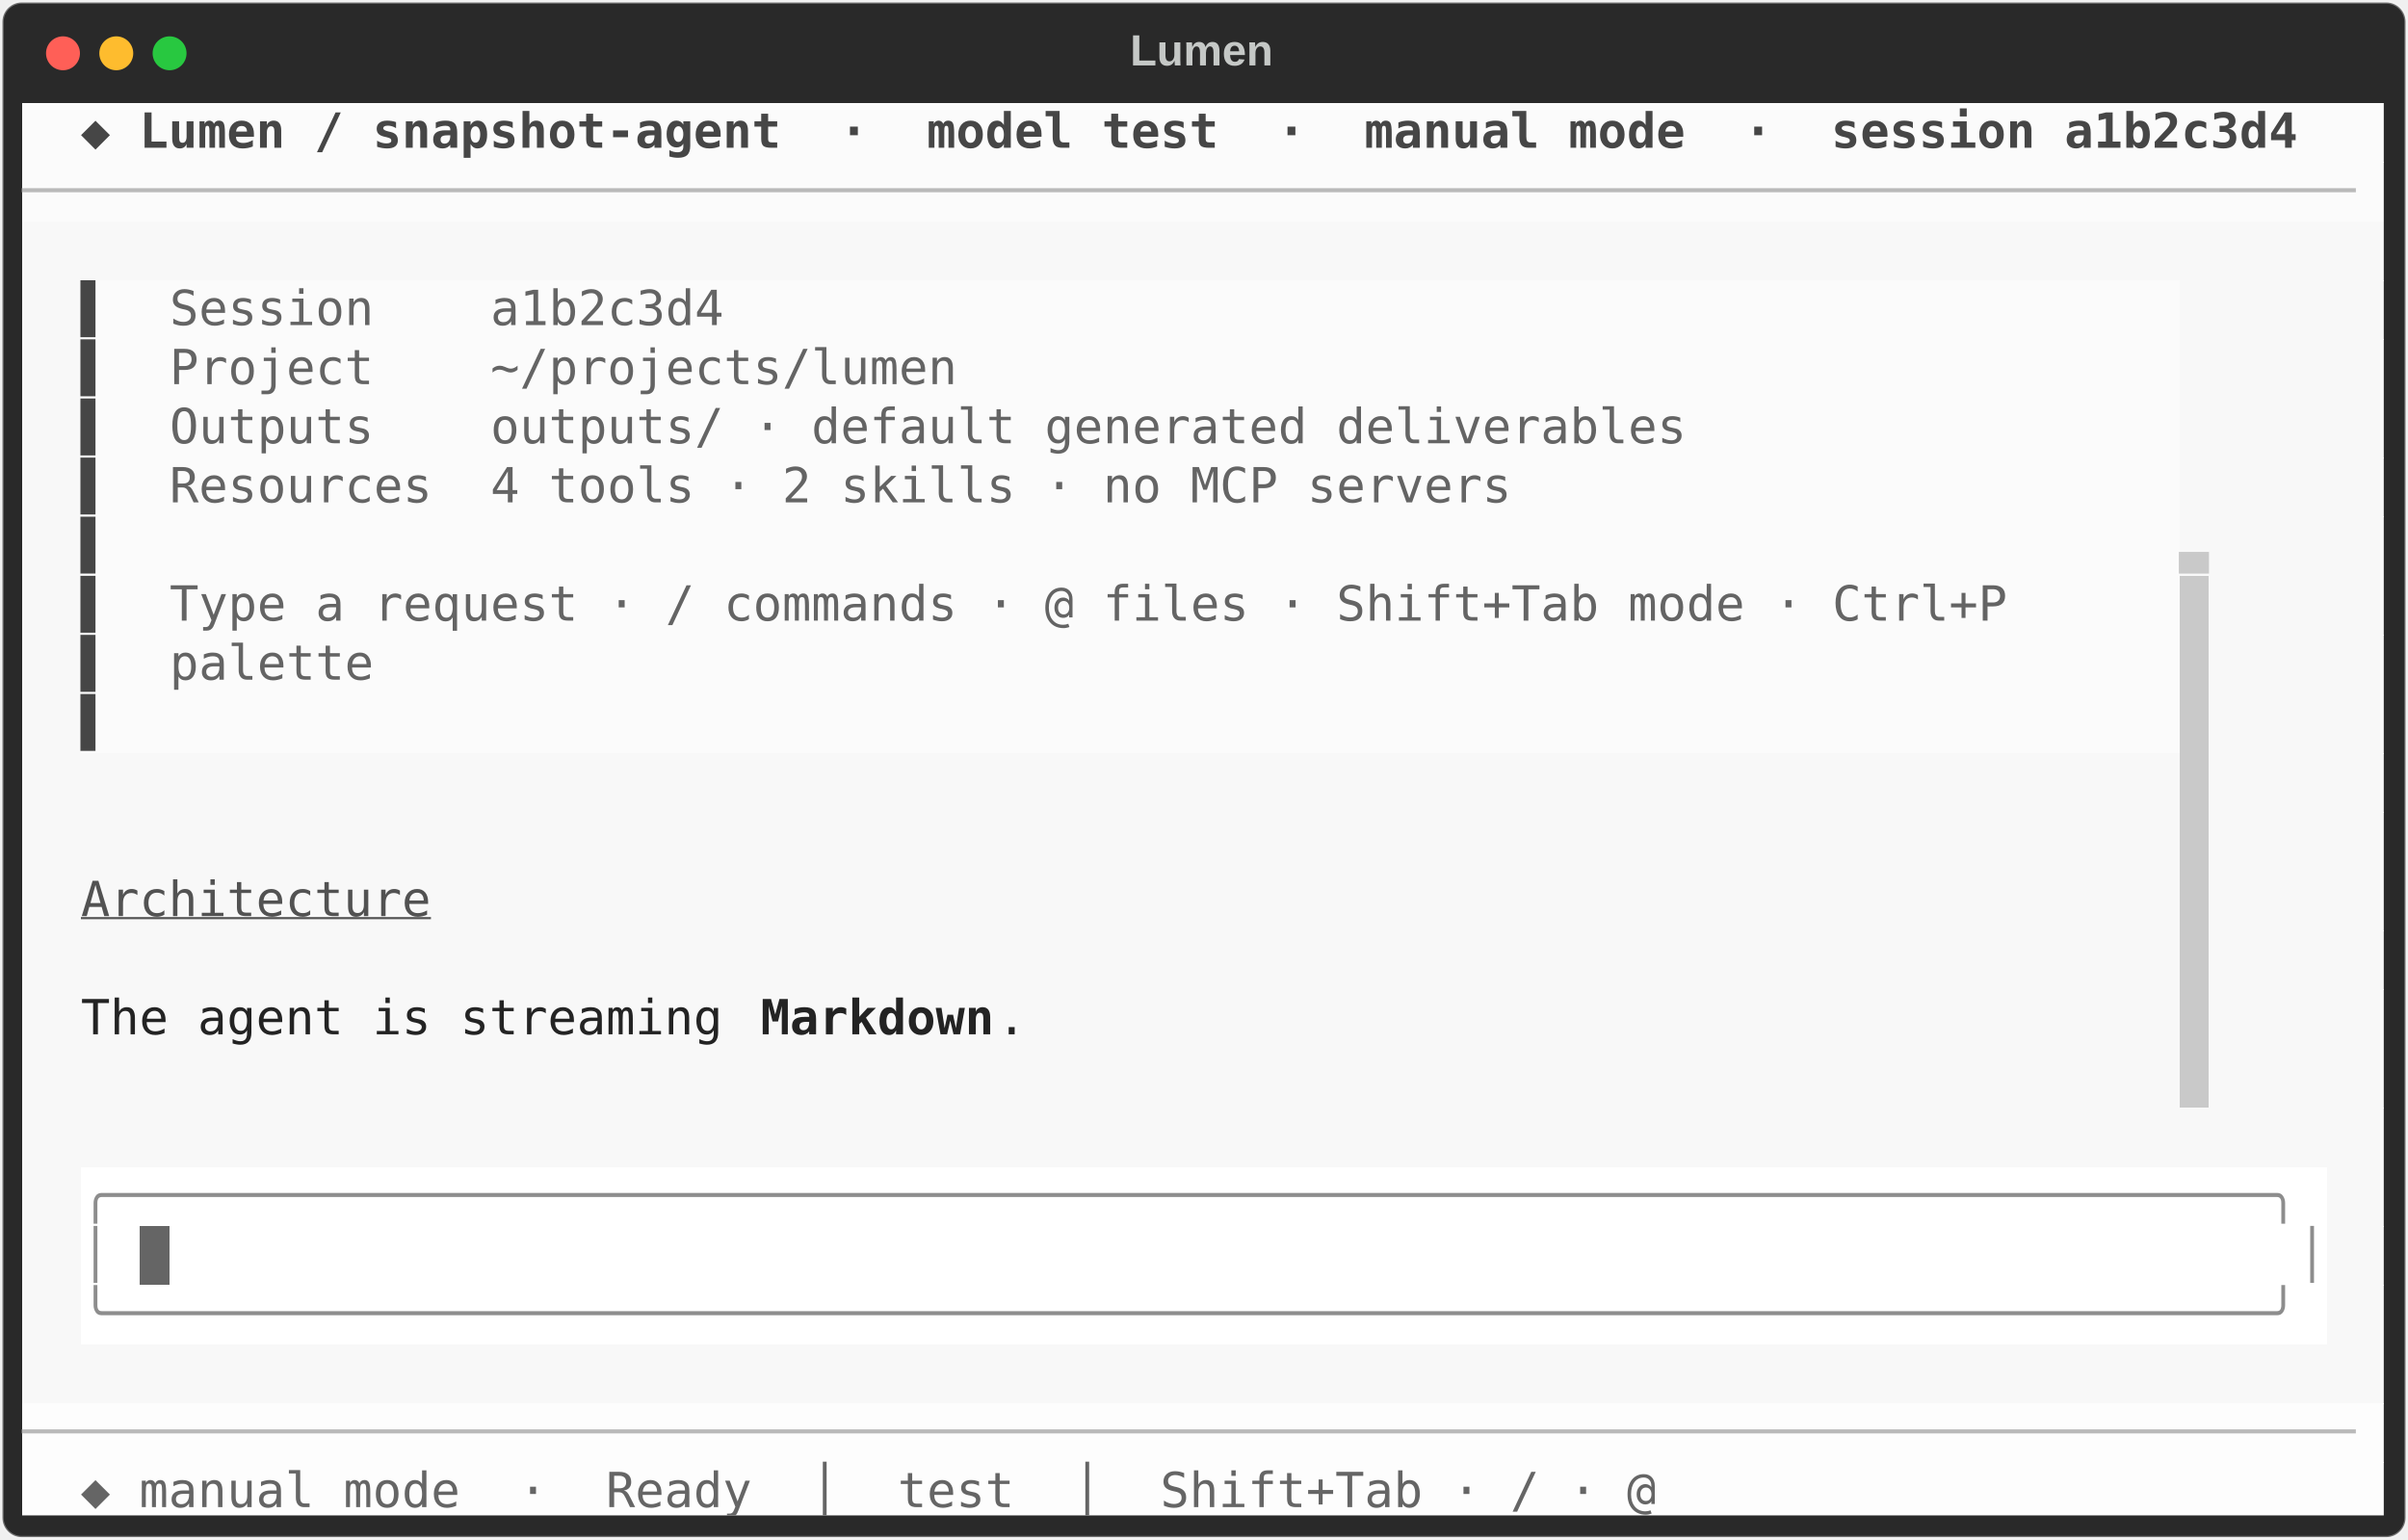
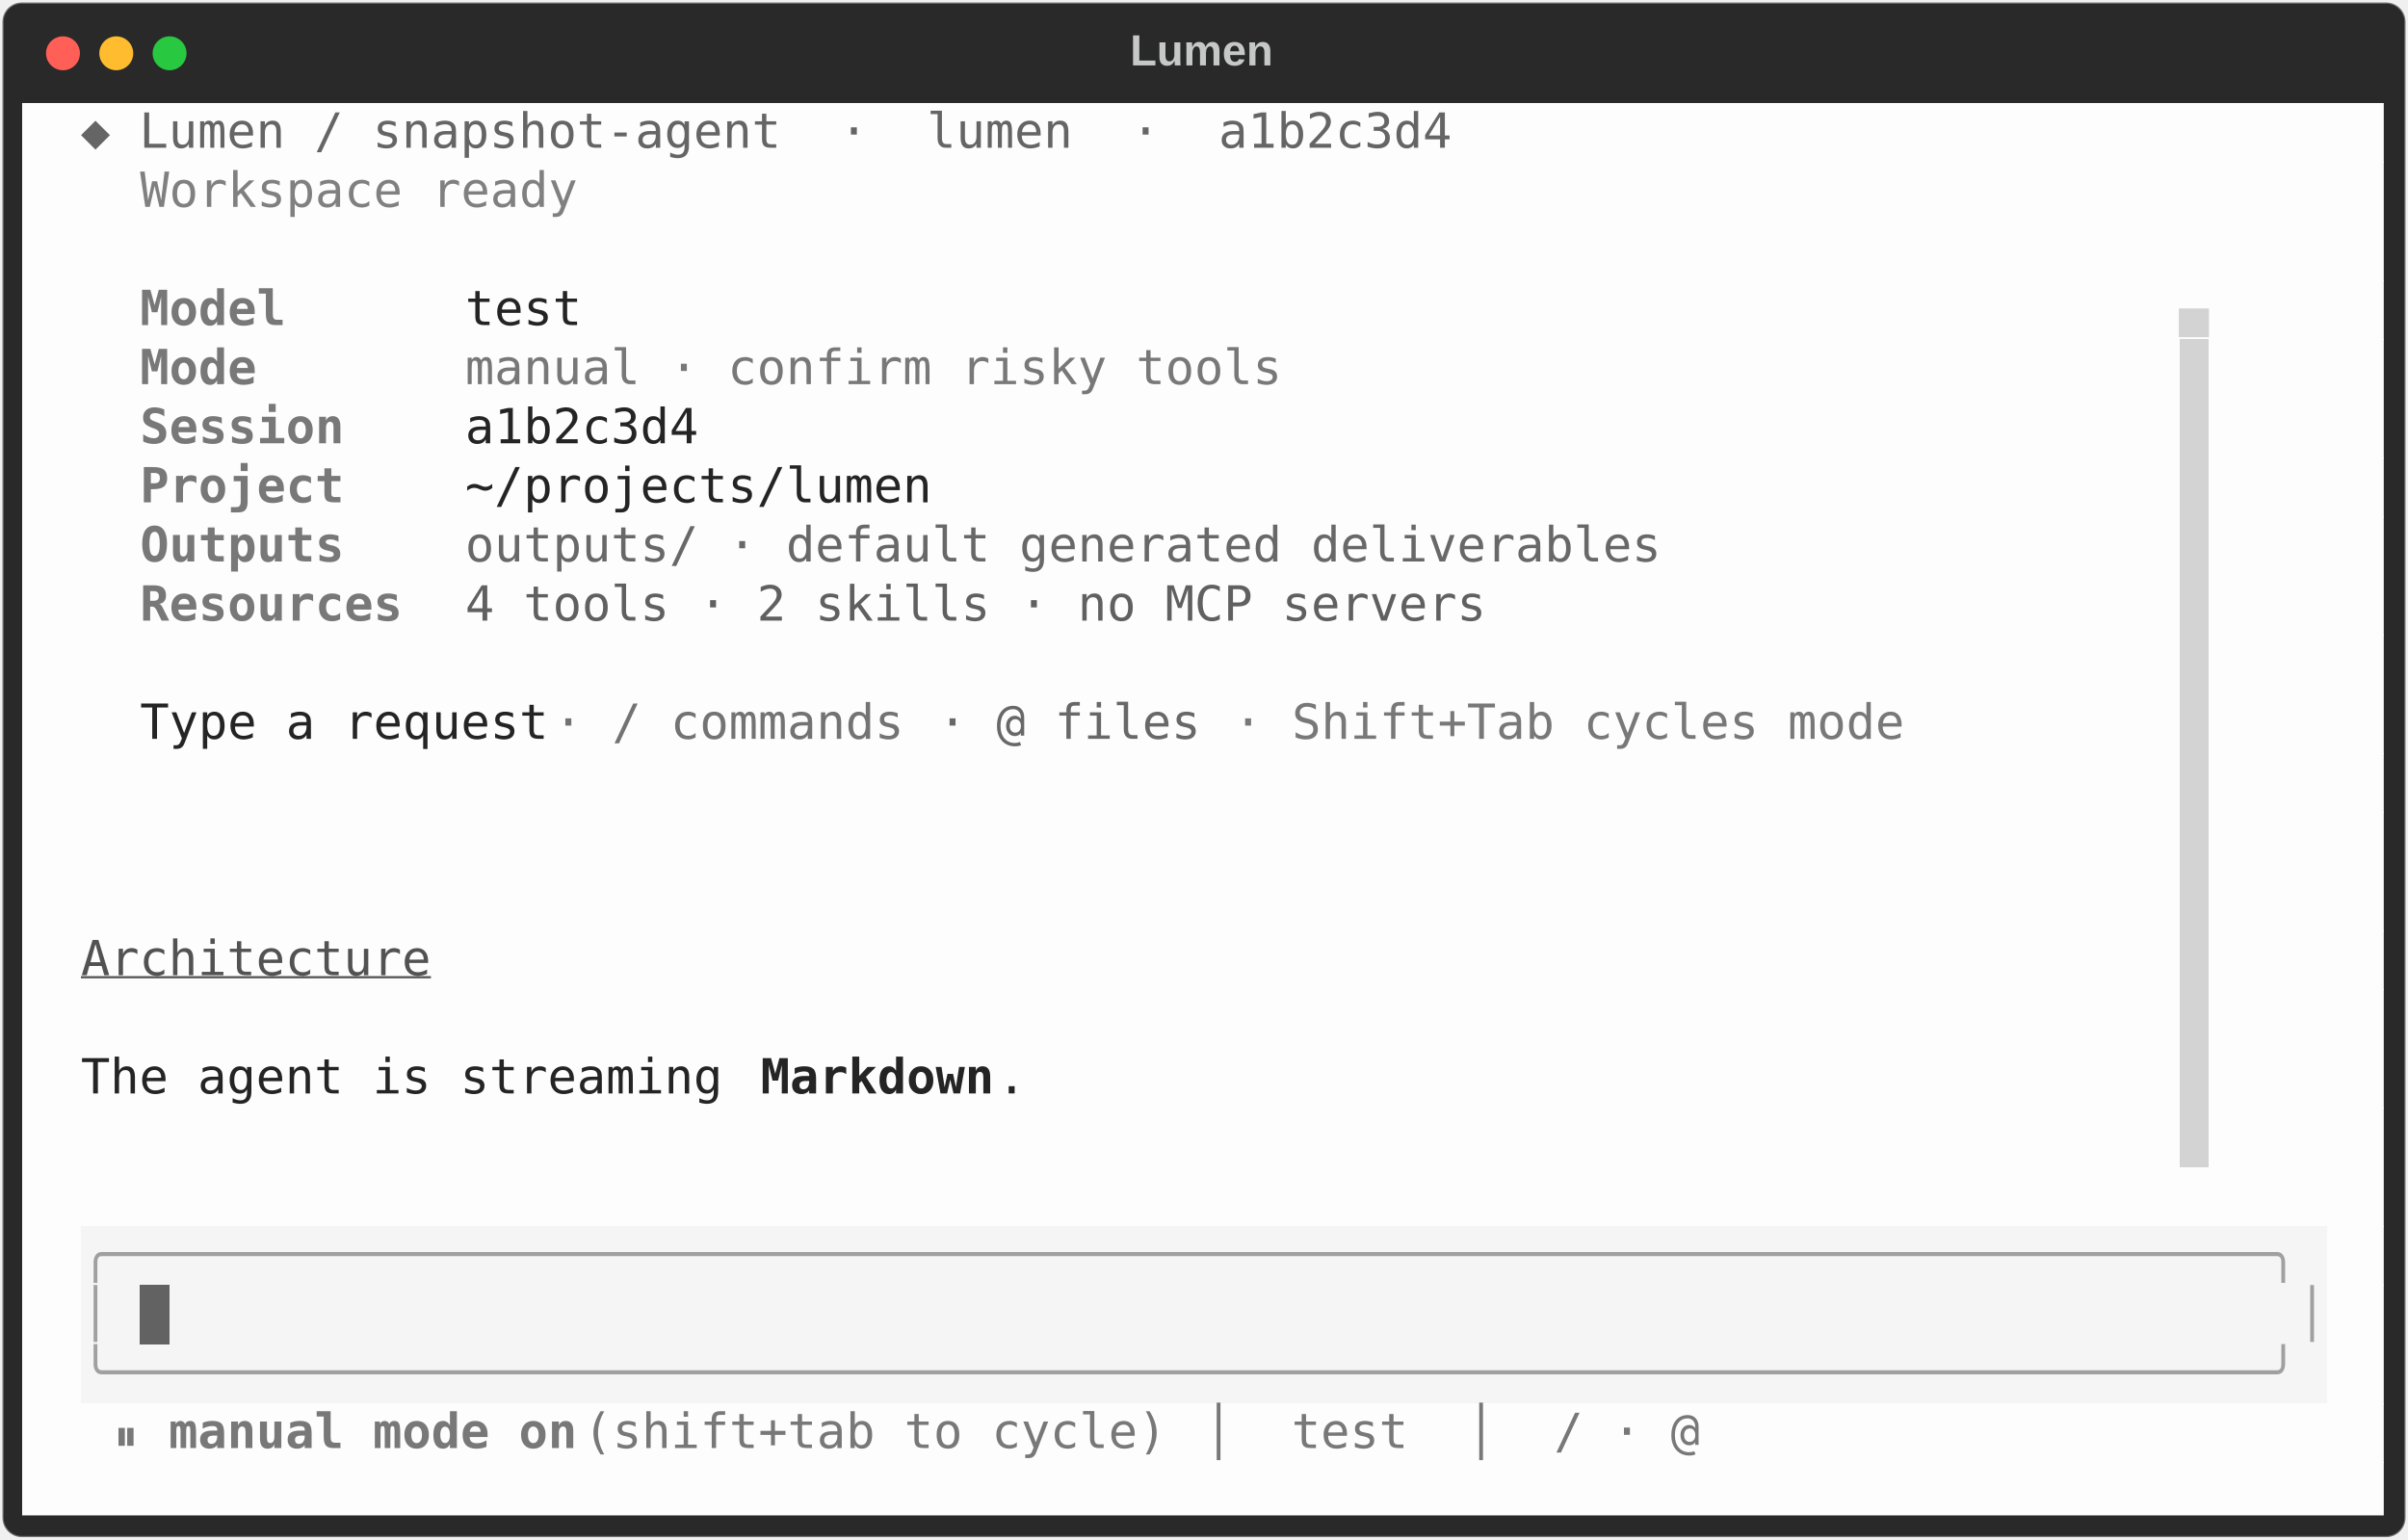
<svg xmlns="http://www.w3.org/2000/svg" class="rich-terminal" viewBox="0 0 994 635.6">
  <style>

    @font-face {
        font-family: "Fira Code";
        src: local("FiraCode-Regular"),
                url("https://cdnjs.cloudflare.com/ajax/libs/firacode/6.2.0/woff2/FiraCode-Regular.woff2") format("woff2"),
                url("https://cdnjs.cloudflare.com/ajax/libs/firacode/6.2.0/woff/FiraCode-Regular.woff") format("woff");
        font-style: normal;
        font-weight: 400;
    }
    @font-face {
        font-family: "Fira Code";
        src: local("FiraCode-Bold"),
                url("https://cdnjs.cloudflare.com/ajax/libs/firacode/6.2.0/woff2/FiraCode-Bold.woff2") format("woff2"),
                url("https://cdnjs.cloudflare.com/ajax/libs/firacode/6.2.0/woff/FiraCode-Bold.woff") format("woff");
        font-style: bold;
        font-weight: 700;
    }

    .terminal-matrix {
        font-family: Fira Code, monospace;
        font-size: 20px;
        line-height: 24.4px;
        font-variant-east-asian: full-width;
    }

    .terminal-title {
        font-size: 18px;
        font-weight: bold;
        font-family: arial;
    }

    .terminal-r1 { fill: #c5c8c6 }
- .terminal-r2 { fill: #464646;font-weight: bold }
- .terminal-r3 { fill: #b9b9b9 }
- .terminal-r4 { fill: #464646 }
- .terminal-r5 { fill: #646464 }
- .terminal-r6 { fill: #232323 }
- .terminal-r7 { fill: #c9c9c9 }
- .terminal-r8 { fill: #f8f8f8 }
- .terminal-r9 { fill: #525252;text-decoration: underline; }
- .terminal-r10 { fill: #232323;font-weight: bold }
- .terminal-r11 { fill: #8d8d8d }
- .terminal-r12 { fill: #efefef }
- .terminal-r13 { fill: #212121 }
- .terminal-r14 { fill: #656565 }
+ .terminal-r2 { fill: #656565 }
+ .terminal-r3 { fill: #808080 }
+ .terminal-r4 { fill: #242424 }
+ .terminal-r5 { fill: #787878;font-weight: bold }
+ .terminal-r6 { fill: #d3d3d3 }
+ .terminal-r7 { fill: #787878 }
+ .terminal-r8 { fill: #fdfdfd }
+ .terminal-r9 { fill: #686868 }
+ .terminal-r10 { fill: #606060 }
+ .terminal-r11 { fill: #737373 }
+ .terminal-r12 { fill: #525252;text-decoration: underline; }
+ .terminal-r13 { fill: #242424;font-weight: bold }
+ .terminal-r14 { fill: #a0a0a0 }
+ .terminal-r15 { fill: #efefef }
+ .terminal-r16 { fill: #1f1f1f }
    </style>
  <defs>
    <clipPath id="terminal-clip-terminal">
      <rect x="0" y="0" width="975.0" height="584.6" />
    </clipPath>
    <clipPath id="terminal-line-0">
      <rect x="0" y="1.5" width="976" height="24.65" />
    </clipPath>
    <clipPath id="terminal-line-1">
      <rect x="0" y="25.9" width="976" height="24.65" />
    </clipPath>
    <clipPath id="terminal-line-2">
      <rect x="0" y="50.3" width="976" height="24.65" />
    </clipPath>
    <clipPath id="terminal-line-3">
      <rect x="0" y="74.7" width="976" height="24.65" />
    </clipPath>
    <clipPath id="terminal-line-4">
      <rect x="0" y="99.1" width="976" height="24.65" />
    </clipPath>
    <clipPath id="terminal-line-5">
      <rect x="0" y="123.5" width="976" height="24.65" />
    </clipPath>
    <clipPath id="terminal-line-6">
      <rect x="0" y="147.9" width="976" height="24.65" />
    </clipPath>
    <clipPath id="terminal-line-7">
      <rect x="0" y="172.3" width="976" height="24.65" />
    </clipPath>
    <clipPath id="terminal-line-8">
      <rect x="0" y="196.7" width="976" height="24.65" />
    </clipPath>
    <clipPath id="terminal-line-9">
      <rect x="0" y="221.1" width="976" height="24.65" />
    </clipPath>
    <clipPath id="terminal-line-10">
      <rect x="0" y="245.5" width="976" height="24.65" />
    </clipPath>
    <clipPath id="terminal-line-11">
      <rect x="0" y="269.9" width="976" height="24.65" />
    </clipPath>
    <clipPath id="terminal-line-12">
      <rect x="0" y="294.3" width="976" height="24.65" />
    </clipPath>
    <clipPath id="terminal-line-13">
      <rect x="0" y="318.7" width="976" height="24.65" />
    </clipPath>
    <clipPath id="terminal-line-14">
      <rect x="0" y="343.1" width="976" height="24.65" />
    </clipPath>
    <clipPath id="terminal-line-15">
      <rect x="0" y="367.5" width="976" height="24.65" />
    </clipPath>
    <clipPath id="terminal-line-16">
      <rect x="0" y="391.9" width="976" height="24.65" />
    </clipPath>
    <clipPath id="terminal-line-17">
      <rect x="0" y="416.3" width="976" height="24.65" />
    </clipPath>
    <clipPath id="terminal-line-18">
      <rect x="0" y="440.7" width="976" height="24.65" />
    </clipPath>
    <clipPath id="terminal-line-19">
      <rect x="0" y="465.1" width="976" height="24.65" />
    </clipPath>
    <clipPath id="terminal-line-20">
      <rect x="0" y="489.5" width="976" height="24.65" />
    </clipPath>
    <clipPath id="terminal-line-21">
      <rect x="0" y="513.9" width="976" height="24.65" />
    </clipPath>
    <clipPath id="terminal-line-22">
      <rect x="0" y="538.3" width="976" height="24.65" />
    </clipPath>
  </defs>
  <rect fill="#292929" stroke="rgba(255,255,255,0.35)" stroke-width="1" x="1" y="1" width="992" height="633.6" rx="8" />
  <text class="terminal-title" fill="#c5c8c6" text-anchor="middle" x="496" y="27">Lumen</text>
  <g transform="translate(26,22)">
    <circle cx="0" cy="0" r="7" fill="#ff5f57" />
    <circle cx="22" cy="0" r="7" fill="#febc2e" />
    <circle cx="44" cy="0" r="7" fill="#28c840" />
  </g>
  <g transform="translate(9, 41)" clip-path="url(#terminal-clip-terminal)">
-     <rect fill="#fbfbfb" x="0" y="1.5" width="24.4" height="24.65" shape-rendering="crispEdges" />
-     <rect fill="#fbfbfb" x="24.4" y="1.5" width="927.2" height="24.65" shape-rendering="crispEdges" />
-     <rect fill="#fbfbfb" x="951.6" y="1.5" width="24.4" height="24.65" shape-rendering="crispEdges" />
-     <rect fill="#fbfbfb" x="0" y="25.9" width="976" height="24.65" shape-rendering="crispEdges" />
-     <rect fill="#f8f8f8" x="0" y="50.3" width="976" height="24.65" shape-rendering="crispEdges" />
-     <rect fill="#f8f8f8" x="0" y="74.7" width="24.4" height="24.65" shape-rendering="crispEdges" />
-     <rect fill="#fbfbfb" x="24.4" y="74.7" width="12.2" height="24.65" shape-rendering="crispEdges" />
-     <rect fill="#fbfbfb" x="36.6" y="74.7" width="24.4" height="24.65" shape-rendering="crispEdges" />
-     <rect fill="#fbfbfb" x="61" y="74.7" width="231.8" height="24.65" shape-rendering="crispEdges" />
-     <rect fill="#fbfbfb" x="292.8" y="74.7" width="597.8" height="24.65" shape-rendering="crispEdges" />
-     <rect fill="#f8f8f8" x="890.6" y="74.7" width="12.2" height="24.65" shape-rendering="crispEdges" />
-     <rect fill="#f8f8f8" x="902.8" y="74.7" width="73.2" height="24.65" shape-rendering="crispEdges" />
-     <rect fill="#f8f8f8" x="0" y="99.1" width="24.4" height="24.65" shape-rendering="crispEdges" />
-     <rect fill="#fbfbfb" x="24.4" y="99.1" width="12.2" height="24.65" shape-rendering="crispEdges" />
-     <rect fill="#fbfbfb" x="36.6" y="99.1" width="24.4" height="24.65" shape-rendering="crispEdges" />
-     <rect fill="#fbfbfb" x="61" y="99.1" width="329.4" height="24.65" shape-rendering="crispEdges" />
-     <rect fill="#fbfbfb" x="390.4" y="99.1" width="500.2" height="24.65" shape-rendering="crispEdges" />
-     <rect fill="#f8f8f8" x="890.6" y="99.1" width="12.2" height="24.65" shape-rendering="crispEdges" />
-     <rect fill="#f8f8f8" x="902.8" y="99.1" width="73.2" height="24.65" shape-rendering="crispEdges" />
-     <rect fill="#f8f8f8" x="0" y="123.5" width="24.4" height="24.65" shape-rendering="crispEdges" />
-     <rect fill="#fbfbfb" x="24.4" y="123.5" width="12.2" height="24.65" shape-rendering="crispEdges" />
-     <rect fill="#fbfbfb" x="36.6" y="123.5" width="24.4" height="24.65" shape-rendering="crispEdges" />
-     <rect fill="#fbfbfb" x="61" y="123.5" width="634.4" height="24.65" shape-rendering="crispEdges" />
-     <rect fill="#fbfbfb" x="695.4" y="123.5" width="195.2" height="24.65" shape-rendering="crispEdges" />
-     <rect fill="#f8f8f8" x="890.6" y="123.5" width="12.2" height="24.65" shape-rendering="crispEdges" />
-     <rect fill="#f8f8f8" x="902.8" y="123.5" width="73.2" height="24.65" shape-rendering="crispEdges" />
-     <rect fill="#f8f8f8" x="0" y="147.9" width="24.4" height="24.65" shape-rendering="crispEdges" />
-     <rect fill="#fbfbfb" x="24.4" y="147.9" width="12.2" height="24.65" shape-rendering="crispEdges" />
-     <rect fill="#fbfbfb" x="36.6" y="147.9" width="24.4" height="24.65" shape-rendering="crispEdges" />
-     <rect fill="#fbfbfb" x="61" y="147.9" width="561.2" height="24.65" shape-rendering="crispEdges" />
-     <rect fill="#fbfbfb" x="622.2" y="147.9" width="268.4" height="24.65" shape-rendering="crispEdges" />
-     <rect fill="#f8f8f8" x="890.6" y="147.9" width="12.2" height="24.65" shape-rendering="crispEdges" />
-     <rect fill="#f8f8f8" x="902.8" y="147.9" width="73.2" height="24.65" shape-rendering="crispEdges" />
-     <rect fill="#f8f8f8" x="0" y="172.3" width="24.4" height="24.65" shape-rendering="crispEdges" />
-     <rect fill="#fbfbfb" x="24.4" y="172.3" width="12.2" height="24.65" shape-rendering="crispEdges" />
-     <rect fill="#fbfbfb" x="36.6" y="172.3" width="24.4" height="24.65" shape-rendering="crispEdges" />
-     <rect fill="#fbfbfb" x="61" y="172.3" width="0" height="24.65" shape-rendering="crispEdges" />
-     <rect fill="#fbfbfb" x="61" y="172.3" width="829.6" height="24.65" shape-rendering="crispEdges" />
-     <rect fill="#f8f8f8" x="890.6" y="172.3" width="12.2" height="24.65" shape-rendering="crispEdges" />
-     <rect fill="#f8f8f8" x="902.8" y="172.3" width="73.2" height="24.65" shape-rendering="crispEdges" />
-     <rect fill="#f8f8f8" x="0" y="196.7" width="24.4" height="24.65" shape-rendering="crispEdges" />
-     <rect fill="#fbfbfb" x="24.4" y="196.7" width="12.2" height="24.65" shape-rendering="crispEdges" />
-     <rect fill="#fbfbfb" x="36.6" y="196.7" width="24.4" height="24.65" shape-rendering="crispEdges" />
-     <rect fill="#fbfbfb" x="61" y="196.7" width="768.6" height="24.65" shape-rendering="crispEdges" />
-     <rect fill="#fbfbfb" x="829.6" y="196.7" width="61" height="24.65" shape-rendering="crispEdges" />
-     <rect fill="#c9c9c9" x="890.6" y="196.7" width="12.2" height="24.65" shape-rendering="crispEdges" />
-     <rect fill="#f8f8f8" x="902.8" y="196.7" width="73.2" height="24.65" shape-rendering="crispEdges" />
-     <rect fill="#f8f8f8" x="0" y="221.1" width="24.4" height="24.65" shape-rendering="crispEdges" />
-     <rect fill="#fbfbfb" x="24.4" y="221.1" width="12.2" height="24.65" shape-rendering="crispEdges" />
-     <rect fill="#fbfbfb" x="36.6" y="221.1" width="24.4" height="24.65" shape-rendering="crispEdges" />
-     <rect fill="#fbfbfb" x="61" y="221.1" width="85.4" height="24.65" shape-rendering="crispEdges" />
-     <rect fill="#fbfbfb" x="146.4" y="221.1" width="744.2" height="24.65" shape-rendering="crispEdges" />
-     <rect fill="#c9c9c9" x="890.6" y="221.1" width="12.2" height="24.65" shape-rendering="crispEdges" />
-     <rect fill="#f8f8f8" x="902.8" y="221.1" width="73.2" height="24.65" shape-rendering="crispEdges" />
-     <rect fill="#f8f8f8" x="0" y="245.5" width="24.4" height="24.65" shape-rendering="crispEdges" />
-     <rect fill="#fbfbfb" x="24.4" y="245.5" width="12.2" height="24.65" shape-rendering="crispEdges" />
-     <rect fill="#fbfbfb" x="36.6" y="245.5" width="854" height="24.65" shape-rendering="crispEdges" />
-     <rect fill="#c9c9c9" x="890.6" y="245.5" width="12.2" height="24.65" shape-rendering="crispEdges" />
-     <rect fill="#f8f8f8" x="902.8" y="245.5" width="73.2" height="24.65" shape-rendering="crispEdges" />
-     <rect fill="#f8f8f8" x="0" y="269.9" width="890.6" height="24.65" shape-rendering="crispEdges" />
-     <rect fill="#c9c9c9" x="890.6" y="269.9" width="12.2" height="24.65" shape-rendering="crispEdges" />
-     <rect fill="#f8f8f8" x="902.8" y="269.9" width="73.2" height="24.65" shape-rendering="crispEdges" />
-     <rect fill="#f8f8f8" x="0" y="294.3" width="890.6" height="24.65" shape-rendering="crispEdges" />
-     <rect fill="#c9c9c9" x="890.6" y="294.3" width="12.2" height="24.65" shape-rendering="crispEdges" />
-     <rect fill="#f8f8f8" x="902.8" y="294.3" width="73.2" height="24.65" shape-rendering="crispEdges" />
-     <rect fill="#f8f8f8" x="0" y="318.7" width="24.4" height="24.65" shape-rendering="crispEdges" />
-     <rect fill="#f8f8f8" x="24.4" y="318.7" width="146.4" height="24.65" shape-rendering="crispEdges" />
-     <rect fill="#f8f8f8" x="170.8" y="318.7" width="719.8" height="24.65" shape-rendering="crispEdges" />
-     <rect fill="#c9c9c9" x="890.6" y="318.7" width="12.2" height="24.65" shape-rendering="crispEdges" />
-     <rect fill="#f8f8f8" x="902.8" y="318.7" width="73.2" height="24.65" shape-rendering="crispEdges" />
-     <rect fill="#f8f8f8" x="0" y="343.1" width="890.6" height="24.65" shape-rendering="crispEdges" />
-     <rect fill="#c9c9c9" x="890.6" y="343.1" width="12.2" height="24.65" shape-rendering="crispEdges" />
-     <rect fill="#f8f8f8" x="902.8" y="343.1" width="73.2" height="24.65" shape-rendering="crispEdges" />
-     <rect fill="#f8f8f8" x="0" y="367.5" width="24.4" height="24.65" shape-rendering="crispEdges" />
-     <rect fill="#f8f8f8" x="24.4" y="367.5" width="280.6" height="24.65" shape-rendering="crispEdges" />
-     <rect fill="#f8f8f8" x="305" y="367.5" width="97.6" height="24.65" shape-rendering="crispEdges" />
-     <rect fill="#f8f8f8" x="402.6" y="367.5" width="488" height="24.65" shape-rendering="crispEdges" />
-     <rect fill="#c9c9c9" x="890.6" y="367.5" width="12.2" height="24.65" shape-rendering="crispEdges" />
-     <rect fill="#f8f8f8" x="902.8" y="367.5" width="73.2" height="24.65" shape-rendering="crispEdges" />
-     <rect fill="#f8f8f8" x="0" y="391.9" width="890.6" height="24.65" shape-rendering="crispEdges" />
-     <rect fill="#c9c9c9" x="890.6" y="391.9" width="12.2" height="24.65" shape-rendering="crispEdges" />
-     <rect fill="#f8f8f8" x="902.8" y="391.9" width="73.2" height="24.65" shape-rendering="crispEdges" />
-     <rect fill="#f8f8f8" x="0" y="416.3" width="976" height="24.65" shape-rendering="crispEdges" />
-     <rect fill="#f8f8f8" x="0" y="440.7" width="24.4" height="24.65" shape-rendering="crispEdges" />
-     <rect fill="#ffffff" x="24.4" y="440.7" width="927.2" height="24.65" shape-rendering="crispEdges" />
-     <rect fill="#f8f8f8" x="951.6" y="440.7" width="24.4" height="24.65" shape-rendering="crispEdges" />
-     <rect fill="#f8f8f8" x="0" y="465.1" width="24.4" height="24.65" shape-rendering="crispEdges" />
-     <rect fill="#ffffff" x="24.4" y="465.1" width="12.2" height="24.65" shape-rendering="crispEdges" />
-     <rect fill="#ffffff" x="36.6" y="465.1" width="12.2" height="24.65" shape-rendering="crispEdges" />
-     <rect fill="#656565" x="48.8" y="465.1" width="12.2" height="24.65" shape-rendering="crispEdges" />
-     <rect fill="#ffffff" x="61" y="465.1" width="866.2" height="24.65" shape-rendering="crispEdges" />
-     <rect fill="#ffffff" x="927.2" y="465.1" width="12.2" height="24.65" shape-rendering="crispEdges" />
-     <rect fill="#ffffff" x="939.4" y="465.1" width="12.2" height="24.65" shape-rendering="crispEdges" />
-     <rect fill="#f8f8f8" x="951.6" y="465.1" width="24.4" height="24.65" shape-rendering="crispEdges" />
-     <rect fill="#f8f8f8" x="0" y="489.5" width="24.4" height="24.65" shape-rendering="crispEdges" />
-     <rect fill="#ffffff" x="24.4" y="489.5" width="927.2" height="24.65" shape-rendering="crispEdges" />
-     <rect fill="#f8f8f8" x="951.6" y="489.5" width="24.4" height="24.65" shape-rendering="crispEdges" />
-     <rect fill="#f8f8f8" x="0" y="513.9" width="976" height="24.65" shape-rendering="crispEdges" />
-     <rect fill="#fdfdfd" x="0" y="538.3" width="976" height="24.65" shape-rendering="crispEdges" />
-     <rect fill="#fdfdfd" x="0" y="562.7" width="24.4" height="24.65" shape-rendering="crispEdges" />
-     <rect fill="#fdfdfd" x="24.4" y="562.7" width="658.8" height="24.65" shape-rendering="crispEdges" />
-     <rect fill="#fdfdfd" x="683.2" y="562.7" width="292.8" height="24.65" shape-rendering="crispEdges" />
+     <rect fill="#fdfdfd" x="0" y="1.5" width="24.4" height="24.65" shape-rendering="crispEdges" />
+     <rect fill="#fdfdfd" x="24.4" y="1.5" width="573.4" height="24.65" shape-rendering="crispEdges" />
+     <rect fill="#fdfdfd" x="597.8" y="1.5" width="378.2" height="24.65" shape-rendering="crispEdges" />
+     <rect fill="#fdfdfd" x="0" y="25.9" width="48.8" height="24.65" shape-rendering="crispEdges" />
+     <rect fill="#fdfdfd" x="48.8" y="25.9" width="183" height="24.65" shape-rendering="crispEdges" />
+     <rect fill="#fdfdfd" x="231.8" y="25.9" width="658.8" height="24.65" shape-rendering="crispEdges" />
+     <rect fill="#fdfdfd" x="890.6" y="25.9" width="12.2" height="24.65" shape-rendering="crispEdges" />
+     <rect fill="#fdfdfd" x="902.8" y="25.9" width="73.2" height="24.65" shape-rendering="crispEdges" />
+     <rect fill="#fdfdfd" x="0" y="50.3" width="48.8" height="24.65" shape-rendering="crispEdges" />
+     <rect fill="#fdfdfd" x="48.8" y="50.3" width="0" height="24.65" shape-rendering="crispEdges" />
+     <rect fill="#fdfdfd" x="48.8" y="50.3" width="841.8" height="24.65" shape-rendering="crispEdges" />
+     <rect fill="#fdfdfd" x="890.6" y="50.3" width="12.2" height="24.65" shape-rendering="crispEdges" />
+     <rect fill="#fdfdfd" x="902.8" y="50.3" width="73.2" height="24.65" shape-rendering="crispEdges" />
+     <rect fill="#fdfdfd" x="0" y="74.7" width="48.8" height="24.65" shape-rendering="crispEdges" />
+     <rect fill="#fdfdfd" x="48.8" y="74.7" width="134.2" height="24.65" shape-rendering="crispEdges" />
+     <rect fill="#fdfdfd" x="183" y="74.7" width="48.8" height="24.65" shape-rendering="crispEdges" />
+     <rect fill="#fdfdfd" x="231.8" y="74.7" width="658.8" height="24.65" shape-rendering="crispEdges" />
+     <rect fill="#fdfdfd" x="890.6" y="74.7" width="12.2" height="24.65" shape-rendering="crispEdges" />
+     <rect fill="#fdfdfd" x="902.8" y="74.7" width="73.2" height="24.65" shape-rendering="crispEdges" />
+     <rect fill="#fdfdfd" x="0" y="99.1" width="48.8" height="24.65" shape-rendering="crispEdges" />
+     <rect fill="#fdfdfd" x="48.8" y="99.1" width="134.2" height="24.65" shape-rendering="crispEdges" />
+     <rect fill="#fdfdfd" x="183" y="99.1" width="341.6" height="24.65" shape-rendering="crispEdges" />
+     <rect fill="#fdfdfd" x="524.6" y="99.1" width="366" height="24.65" shape-rendering="crispEdges" />
+     <rect fill="#d3d3d3" x="890.6" y="99.1" width="12.2" height="24.65" shape-rendering="crispEdges" />
+     <rect fill="#fdfdfd" x="902.8" y="99.1" width="73.2" height="24.65" shape-rendering="crispEdges" />
+     <rect fill="#fdfdfd" x="0" y="123.5" width="48.8" height="24.65" shape-rendering="crispEdges" />
+     <rect fill="#fdfdfd" x="48.8" y="123.5" width="134.2" height="24.65" shape-rendering="crispEdges" />
+     <rect fill="#fdfdfd" x="183" y="123.5" width="97.6" height="24.65" shape-rendering="crispEdges" />
+     <rect fill="#fdfdfd" x="280.6" y="123.5" width="610" height="24.65" shape-rendering="crispEdges" />
+     <rect fill="#d3d3d3" x="890.6" y="123.5" width="12.2" height="24.65" shape-rendering="crispEdges" />
+     <rect fill="#fdfdfd" x="902.8" y="123.5" width="73.2" height="24.65" shape-rendering="crispEdges" />
+     <rect fill="#fdfdfd" x="0" y="147.9" width="48.8" height="24.65" shape-rendering="crispEdges" />
+     <rect fill="#fdfdfd" x="48.8" y="147.9" width="134.2" height="24.65" shape-rendering="crispEdges" />
+     <rect fill="#fdfdfd" x="183" y="147.9" width="195.2" height="24.65" shape-rendering="crispEdges" />
+     <rect fill="#fdfdfd" x="378.2" y="147.9" width="512.4" height="24.65" shape-rendering="crispEdges" />
+     <rect fill="#d3d3d3" x="890.6" y="147.9" width="12.2" height="24.65" shape-rendering="crispEdges" />
+     <rect fill="#fdfdfd" x="902.8" y="147.9" width="73.2" height="24.65" shape-rendering="crispEdges" />
+     <rect fill="#fdfdfd" x="0" y="172.3" width="48.8" height="24.65" shape-rendering="crispEdges" />
+     <rect fill="#fdfdfd" x="48.8" y="172.3" width="134.2" height="24.65" shape-rendering="crispEdges" />
+     <rect fill="#fdfdfd" x="183" y="172.3" width="500.2" height="24.65" shape-rendering="crispEdges" />
+     <rect fill="#fdfdfd" x="683.2" y="172.3" width="207.4" height="24.65" shape-rendering="crispEdges" />
+     <rect fill="#d3d3d3" x="890.6" y="172.3" width="12.2" height="24.65" shape-rendering="crispEdges" />
+     <rect fill="#fdfdfd" x="902.8" y="172.3" width="73.2" height="24.65" shape-rendering="crispEdges" />
+     <rect fill="#fdfdfd" x="0" y="196.7" width="48.8" height="24.65" shape-rendering="crispEdges" />
+     <rect fill="#fdfdfd" x="48.8" y="196.7" width="134.2" height="24.65" shape-rendering="crispEdges" />
+     <rect fill="#fdfdfd" x="183" y="196.7" width="427" height="24.65" shape-rendering="crispEdges" />
+     <rect fill="#fdfdfd" x="610" y="196.7" width="280.6" height="24.65" shape-rendering="crispEdges" />
+     <rect fill="#d3d3d3" x="890.6" y="196.7" width="12.2" height="24.65" shape-rendering="crispEdges" />
+     <rect fill="#fdfdfd" x="902.8" y="196.7" width="73.2" height="24.65" shape-rendering="crispEdges" />
+     <rect fill="#fdfdfd" x="0" y="221.1" width="48.8" height="24.65" shape-rendering="crispEdges" />
+     <rect fill="#fdfdfd" x="48.8" y="221.1" width="0" height="24.65" shape-rendering="crispEdges" />
+     <rect fill="#fdfdfd" x="48.8" y="221.1" width="841.8" height="24.65" shape-rendering="crispEdges" />
+     <rect fill="#d3d3d3" x="890.6" y="221.1" width="12.2" height="24.65" shape-rendering="crispEdges" />
+     <rect fill="#fdfdfd" x="902.8" y="221.1" width="73.2" height="24.65" shape-rendering="crispEdges" />
+     <rect fill="#fdfdfd" x="0" y="245.5" width="48.8" height="24.65" shape-rendering="crispEdges" />
+     <rect fill="#fdfdfd" x="48.8" y="245.5" width="170.8" height="24.65" shape-rendering="crispEdges" />
+     <rect fill="#fdfdfd" x="219.6" y="245.5" width="158.6" height="24.65" shape-rendering="crispEdges" />
+     <rect fill="#fdfdfd" x="378.2" y="245.5" width="122" height="24.65" shape-rendering="crispEdges" />
+     <rect fill="#fdfdfd" x="500.2" y="245.5" width="292.8" height="24.65" shape-rendering="crispEdges" />
+     <rect fill="#fdfdfd" x="793" y="245.5" width="97.6" height="24.65" shape-rendering="crispEdges" />
+     <rect fill="#d3d3d3" x="890.6" y="245.5" width="12.2" height="24.65" shape-rendering="crispEdges" />
+     <rect fill="#fdfdfd" x="902.8" y="245.5" width="73.2" height="24.65" shape-rendering="crispEdges" />
+     <rect fill="#fdfdfd" x="0" y="269.9" width="890.6" height="24.65" shape-rendering="crispEdges" />
+     <rect fill="#d3d3d3" x="890.6" y="269.9" width="12.2" height="24.65" shape-rendering="crispEdges" />
+     <rect fill="#fdfdfd" x="902.8" y="269.9" width="73.2" height="24.65" shape-rendering="crispEdges" />
+     <rect fill="#fdfdfd" x="0" y="294.3" width="890.6" height="24.65" shape-rendering="crispEdges" />
+     <rect fill="#d3d3d3" x="890.6" y="294.3" width="12.2" height="24.65" shape-rendering="crispEdges" />
+     <rect fill="#fdfdfd" x="902.8" y="294.3" width="73.2" height="24.65" shape-rendering="crispEdges" />
+     <rect fill="#fdfdfd" x="0" y="318.7" width="890.6" height="24.65" shape-rendering="crispEdges" />
+     <rect fill="#d3d3d3" x="890.6" y="318.7" width="12.2" height="24.65" shape-rendering="crispEdges" />
+     <rect fill="#fdfdfd" x="902.8" y="318.7" width="73.2" height="24.65" shape-rendering="crispEdges" />
+     <rect fill="#fdfdfd" x="0" y="343.1" width="24.4" height="24.65" shape-rendering="crispEdges" />
+     <rect fill="#fdfdfd" x="24.4" y="343.1" width="146.4" height="24.65" shape-rendering="crispEdges" />
+     <rect fill="#fdfdfd" x="170.8" y="343.1" width="719.8" height="24.65" shape-rendering="crispEdges" />
+     <rect fill="#d3d3d3" x="890.6" y="343.1" width="12.2" height="24.65" shape-rendering="crispEdges" />
+     <rect fill="#fdfdfd" x="902.8" y="343.1" width="73.2" height="24.65" shape-rendering="crispEdges" />
+     <rect fill="#fdfdfd" x="0" y="367.5" width="890.6" height="24.65" shape-rendering="crispEdges" />
+     <rect fill="#d3d3d3" x="890.6" y="367.5" width="12.2" height="24.65" shape-rendering="crispEdges" />
+     <rect fill="#fdfdfd" x="902.8" y="367.5" width="73.2" height="24.65" shape-rendering="crispEdges" />
+     <rect fill="#fdfdfd" x="0" y="391.9" width="24.4" height="24.65" shape-rendering="crispEdges" />
+     <rect fill="#fdfdfd" x="24.4" y="391.9" width="280.6" height="24.65" shape-rendering="crispEdges" />
+     <rect fill="#fdfdfd" x="305" y="391.9" width="97.6" height="24.65" shape-rendering="crispEdges" />
+     <rect fill="#fdfdfd" x="402.6" y="391.9" width="488" height="24.65" shape-rendering="crispEdges" />
+     <rect fill="#d3d3d3" x="890.6" y="391.9" width="12.2" height="24.65" shape-rendering="crispEdges" />
+     <rect fill="#fdfdfd" x="902.8" y="391.9" width="73.2" height="24.65" shape-rendering="crispEdges" />
+     <rect fill="#fdfdfd" x="0" y="416.3" width="890.6" height="24.65" shape-rendering="crispEdges" />
+     <rect fill="#d3d3d3" x="890.6" y="416.3" width="12.2" height="24.65" shape-rendering="crispEdges" />
+     <rect fill="#fdfdfd" x="902.8" y="416.3" width="73.2" height="24.65" shape-rendering="crispEdges" />
+     <rect fill="#fdfdfd" x="0" y="440.7" width="976" height="24.65" shape-rendering="crispEdges" />
+     <rect fill="#fdfdfd" x="0" y="465.1" width="24.4" height="24.65" shape-rendering="crispEdges" />
+     <rect fill="#f5f5f5" x="24.4" y="465.1" width="927.2" height="24.65" shape-rendering="crispEdges" />
+     <rect fill="#fdfdfd" x="951.6" y="465.1" width="24.4" height="24.65" shape-rendering="crispEdges" />
+     <rect fill="#fdfdfd" x="0" y="489.5" width="24.4" height="24.65" shape-rendering="crispEdges" />
+     <rect fill="#f5f5f5" x="24.4" y="489.5" width="12.2" height="24.65" shape-rendering="crispEdges" />
+     <rect fill="#f5f5f5" x="36.6" y="489.5" width="12.2" height="24.65" shape-rendering="crispEdges" />
+     <rect fill="#626262" x="48.8" y="489.5" width="12.2" height="24.65" shape-rendering="crispEdges" />
+     <rect fill="#f5f5f5" x="61" y="489.5" width="866.2" height="24.65" shape-rendering="crispEdges" />
+     <rect fill="#f5f5f5" x="927.2" y="489.5" width="12.2" height="24.65" shape-rendering="crispEdges" />
+     <rect fill="#f5f5f5" x="939.4" y="489.5" width="12.2" height="24.65" shape-rendering="crispEdges" />
+     <rect fill="#fdfdfd" x="951.6" y="489.5" width="24.4" height="24.65" shape-rendering="crispEdges" />
+     <rect fill="#fdfdfd" x="0" y="513.9" width="24.4" height="24.65" shape-rendering="crispEdges" />
+     <rect fill="#f5f5f5" x="24.4" y="513.9" width="927.2" height="24.65" shape-rendering="crispEdges" />
+     <rect fill="#fdfdfd" x="951.6" y="513.9" width="24.4" height="24.65" shape-rendering="crispEdges" />
+     <rect fill="#fdfdfd" x="0" y="538.3" width="36.6" height="24.65" shape-rendering="crispEdges" />
+     <rect fill="#fdfdfd" x="36.6" y="538.3" width="195.2" height="24.65" shape-rendering="crispEdges" />
+     <rect fill="#fdfdfd" x="231.8" y="538.3" width="256.2" height="24.65" shape-rendering="crispEdges" />
+     <rect fill="#fdfdfd" x="488" y="538.3" width="231.8" height="24.65" shape-rendering="crispEdges" />
+     <rect fill="#fdfdfd" x="719.8" y="538.3" width="256.2" height="24.65" shape-rendering="crispEdges" />
+     <rect fill="#fdfdfd" x="0" y="562.7" width="976" height="24.65" shape-rendering="crispEdges" />
    <g class="terminal-matrix">
-       <text class="terminal-r2" x="24.4" y="20" textLength="927.2" clip-path="url(#terminal-line-0)">◆ Lumen / snapshot-agent  ·  model test  ·  manual mode  ·  session a1b2c3d4</text>
+       <text class="terminal-r2" x="24.4" y="20" textLength="573.4" clip-path="url(#terminal-line-0)">◆ Lumen / snapshot-agent  ·  lumen  ·  a1b2c3d4</text>
      <text class="terminal-r1" x="976" y="20" textLength="12.2" clip-path="url(#terminal-line-0)">
</text>
-       <text class="terminal-r3" x="0" y="44.4" textLength="976" clip-path="url(#terminal-line-1)">────────────────────────────────────────────────────────────────────────────────</text>
+       <text class="terminal-r3" x="48.8" y="44.4" textLength="183" clip-path="url(#terminal-line-1)">Workspace ready</text>
      <text class="terminal-r1" x="976" y="44.4" textLength="12.2" clip-path="url(#terminal-line-1)">
</text>
      <text class="terminal-r1" x="976" y="68.8" textLength="12.2" clip-path="url(#terminal-line-2)">
</text>
-       <text class="terminal-r4" x="24.4" y="93.2" textLength="12.2" clip-path="url(#terminal-line-3)">▌</text>
-       <text class="terminal-r5" x="61" y="93.2" textLength="231.8" clip-path="url(#terminal-line-3)">Session    a1b2c3d4</text>
+       <text class="terminal-r5" x="48.8" y="93.2" textLength="134.2" clip-path="url(#terminal-line-3)">Model      </text>
+       <text class="terminal-r4" x="183" y="93.2" textLength="48.8" clip-path="url(#terminal-line-3)">test</text>
+       <text class="terminal-r6" x="890.6" y="93.2" textLength="12.2" clip-path="url(#terminal-line-3)">▄</text>
      <text class="terminal-r1" x="976" y="93.2" textLength="12.2" clip-path="url(#terminal-line-3)">
</text>
-       <text class="terminal-r4" x="24.4" y="117.6" textLength="12.2" clip-path="url(#terminal-line-4)">▌</text>
-       <text class="terminal-r5" x="61" y="117.6" textLength="329.4" clip-path="url(#terminal-line-4)">Project    ~/projects/lumen</text>
+       <text class="terminal-r5" x="48.8" y="117.6" textLength="134.2" clip-path="url(#terminal-line-4)">Mode       </text>
+       <text class="terminal-r7" x="183" y="117.6" textLength="341.6" clip-path="url(#terminal-line-4)">manual · confirm risky tools</text>
      <text class="terminal-r1" x="976" y="117.6" textLength="12.2" clip-path="url(#terminal-line-4)">
</text>
-       <text class="terminal-r4" x="24.4" y="142" textLength="12.2" clip-path="url(#terminal-line-5)">▌</text>
-       <text class="terminal-r5" x="61" y="142" textLength="634.4" clip-path="url(#terminal-line-5)">Outputs    outputs/ · default generated deliverables</text>
+       <text class="terminal-r5" x="48.8" y="142" textLength="134.2" clip-path="url(#terminal-line-5)">Session    </text>
+       <text class="terminal-r4" x="183" y="142" textLength="97.6" clip-path="url(#terminal-line-5)">a1b2c3d4</text>
      <text class="terminal-r1" x="976" y="142" textLength="12.2" clip-path="url(#terminal-line-5)">
</text>
-       <text class="terminal-r4" x="24.4" y="166.4" textLength="12.2" clip-path="url(#terminal-line-6)">▌</text>
-       <text class="terminal-r5" x="61" y="166.4" textLength="561.2" clip-path="url(#terminal-line-6)">Resources  4 tools · 2 skills · no MCP servers</text>
+       <text class="terminal-r5" x="48.8" y="166.4" textLength="134.2" clip-path="url(#terminal-line-6)">Project    </text>
+       <text class="terminal-r4" x="183" y="166.4" textLength="195.2" clip-path="url(#terminal-line-6)">~/projects/lumen</text>
      <text class="terminal-r1" x="976" y="166.4" textLength="12.2" clip-path="url(#terminal-line-6)">
</text>
-       <text class="terminal-r4" x="24.4" y="190.8" textLength="12.2" clip-path="url(#terminal-line-7)">▌</text>
-       <text class="terminal-r7" x="890.6" y="190.8" textLength="12.2" clip-path="url(#terminal-line-7)">▃</text>
+       <text class="terminal-r5" x="48.8" y="190.8" textLength="134.2" clip-path="url(#terminal-line-7)">Outputs    </text>
+       <text class="terminal-r9" x="183" y="190.8" textLength="500.2" clip-path="url(#terminal-line-7)">outputs/ · default generated deliverables</text>
      <text class="terminal-r1" x="976" y="190.8" textLength="12.2" clip-path="url(#terminal-line-7)">
</text>
-       <text class="terminal-r4" x="24.4" y="215.2" textLength="12.2" clip-path="url(#terminal-line-8)">▌</text>
-       <text class="terminal-r5" x="61" y="215.2" textLength="768.6" clip-path="url(#terminal-line-8)">Type a request · / commands · @ files · Shift+Tab mode · Ctrl+P</text>
+       <text class="terminal-r5" x="48.8" y="215.2" textLength="134.2" clip-path="url(#terminal-line-8)">Resources  </text>
+       <text class="terminal-r10" x="183" y="215.2" textLength="427" clip-path="url(#terminal-line-8)">4 tools · 2 skills · no MCP servers</text>
      <text class="terminal-r1" x="976" y="215.2" textLength="12.2" clip-path="url(#terminal-line-8)">
</text>
-       <text class="terminal-r4" x="24.4" y="239.6" textLength="12.2" clip-path="url(#terminal-line-9)">▌</text>
-       <text class="terminal-r5" x="61" y="239.6" textLength="85.4" clip-path="url(#terminal-line-9)">palette</text>
      <text class="terminal-r1" x="976" y="239.6" textLength="12.2" clip-path="url(#terminal-line-9)">
</text>
-       <text class="terminal-r4" x="24.4" y="264" textLength="12.2" clip-path="url(#terminal-line-10)">▌</text>
+       <text class="terminal-r4" x="48.8" y="264" textLength="170.8" clip-path="url(#terminal-line-10)">Type a request</text>
+       <text class="terminal-r11" x="219.6" y="264" textLength="158.6" clip-path="url(#terminal-line-10)"> · / commands</text>
+       <text class="terminal-r9" x="378.2" y="264" textLength="122" clip-path="url(#terminal-line-10)"> · @ files</text>
+       <text class="terminal-r7" x="500.2" y="264" textLength="292.8" clip-path="url(#terminal-line-10)"> · Shift+Tab cycles mode</text>
      <text class="terminal-r1" x="976" y="264" textLength="12.2" clip-path="url(#terminal-line-10)">
</text>
      <text class="terminal-r1" x="976" y="288.4" textLength="12.2" clip-path="url(#terminal-line-11)">
</text>
      <text class="terminal-r1" x="976" y="312.8" textLength="12.2" clip-path="url(#terminal-line-12)">
</text>
-       <text class="terminal-r9" x="24.4" y="337.2" textLength="146.4" clip-path="url(#terminal-line-13)">Architecture</text>
      <text class="terminal-r1" x="976" y="337.2" textLength="12.2" clip-path="url(#terminal-line-13)">
</text>
+       <text class="terminal-r12" x="24.4" y="361.6" textLength="146.4" clip-path="url(#terminal-line-14)">Architecture</text>
      <text class="terminal-r1" x="976" y="361.6" textLength="12.2" clip-path="url(#terminal-line-14)">
</text>
-       <text class="terminal-r6" x="24.4" y="386" textLength="280.6" clip-path="url(#terminal-line-15)">The agent is streaming </text>
-       <text class="terminal-r10" x="305" y="386" textLength="97.6" clip-path="url(#terminal-line-15)">Markdown</text>
-       <text class="terminal-r6" x="402.6" y="386" textLength="488" clip-path="url(#terminal-line-15)">.                                       </text>
      <text class="terminal-r1" x="976" y="386" textLength="12.2" clip-path="url(#terminal-line-15)">
</text>
+       <text class="terminal-r4" x="24.4" y="410.4" textLength="280.6" clip-path="url(#terminal-line-16)">The agent is streaming </text>
+       <text class="terminal-r13" x="305" y="410.4" textLength="97.6" clip-path="url(#terminal-line-16)">Markdown</text>
+       <text class="terminal-r4" x="402.6" y="410.4" textLength="488" clip-path="url(#terminal-line-16)">.                                       </text>
      <text class="terminal-r1" x="976" y="410.4" textLength="12.2" clip-path="url(#terminal-line-16)">
</text>
      <text class="terminal-r1" x="976" y="434.8" textLength="12.2" clip-path="url(#terminal-line-17)">
</text>
-       <text class="terminal-r11" x="24.4" y="459.2" textLength="927.2" clip-path="url(#terminal-line-18)">╭──────────────────────────────────────────────────────────────────────────╮</text>
      <text class="terminal-r1" x="976" y="459.2" textLength="12.2" clip-path="url(#terminal-line-18)">
</text>
-       <text class="terminal-r11" x="24.4" y="483.6" textLength="12.2" clip-path="url(#terminal-line-19)">│</text>
-       <text class="terminal-r11" x="939.4" y="483.6" textLength="12.2" clip-path="url(#terminal-line-19)">│</text>
+       <text class="terminal-r14" x="24.4" y="483.6" textLength="927.2" clip-path="url(#terminal-line-19)">╭──────────────────────────────────────────────────────────────────────────╮</text>
      <text class="terminal-r1" x="976" y="483.6" textLength="12.2" clip-path="url(#terminal-line-19)">
</text>
-       <text class="terminal-r11" x="24.4" y="508" textLength="927.2" clip-path="url(#terminal-line-20)">╰──────────────────────────────────────────────────────────────────────────╯</text>
+       <text class="terminal-r14" x="24.4" y="508" textLength="12.2" clip-path="url(#terminal-line-20)">│</text>
+       <text class="terminal-r14" x="939.4" y="508" textLength="12.2" clip-path="url(#terminal-line-20)">│</text>
      <text class="terminal-r1" x="976" y="508" textLength="12.2" clip-path="url(#terminal-line-20)">
</text>
+       <text class="terminal-r14" x="24.4" y="532.4" textLength="927.2" clip-path="url(#terminal-line-21)">╰──────────────────────────────────────────────────────────────────────────╯</text>
      <text class="terminal-r1" x="976" y="532.4" textLength="12.2" clip-path="url(#terminal-line-21)">
</text>
-       <text class="terminal-r3" x="0" y="556.8" textLength="976" clip-path="url(#terminal-line-22)">────────────────────────────────────────────────────────────────────────────────</text>
+       <text class="terminal-r5" x="36.6" y="556.8" textLength="195.2" clip-path="url(#terminal-line-22)">⏸ manual mode on</text>
+       <text class="terminal-r7" x="231.8" y="556.8" textLength="256.2" clip-path="url(#terminal-line-22)"> (shift+tab to cycle)</text>
+       <text class="terminal-r7" x="488" y="556.8" textLength="231.8" clip-path="url(#terminal-line-22)">  │  test  │  / · @</text>
      <text class="terminal-r1" x="976" y="556.8" textLength="12.2" clip-path="url(#terminal-line-22)">
</text>
-       <text class="terminal-r14" x="24.4" y="581.2" textLength="658.8" clip-path="url(#terminal-line-23)">◆ manual mode  ·  Ready  │  test  │  Shift+Tab · / · @</text>
    </g>
  </g>
</svg>
